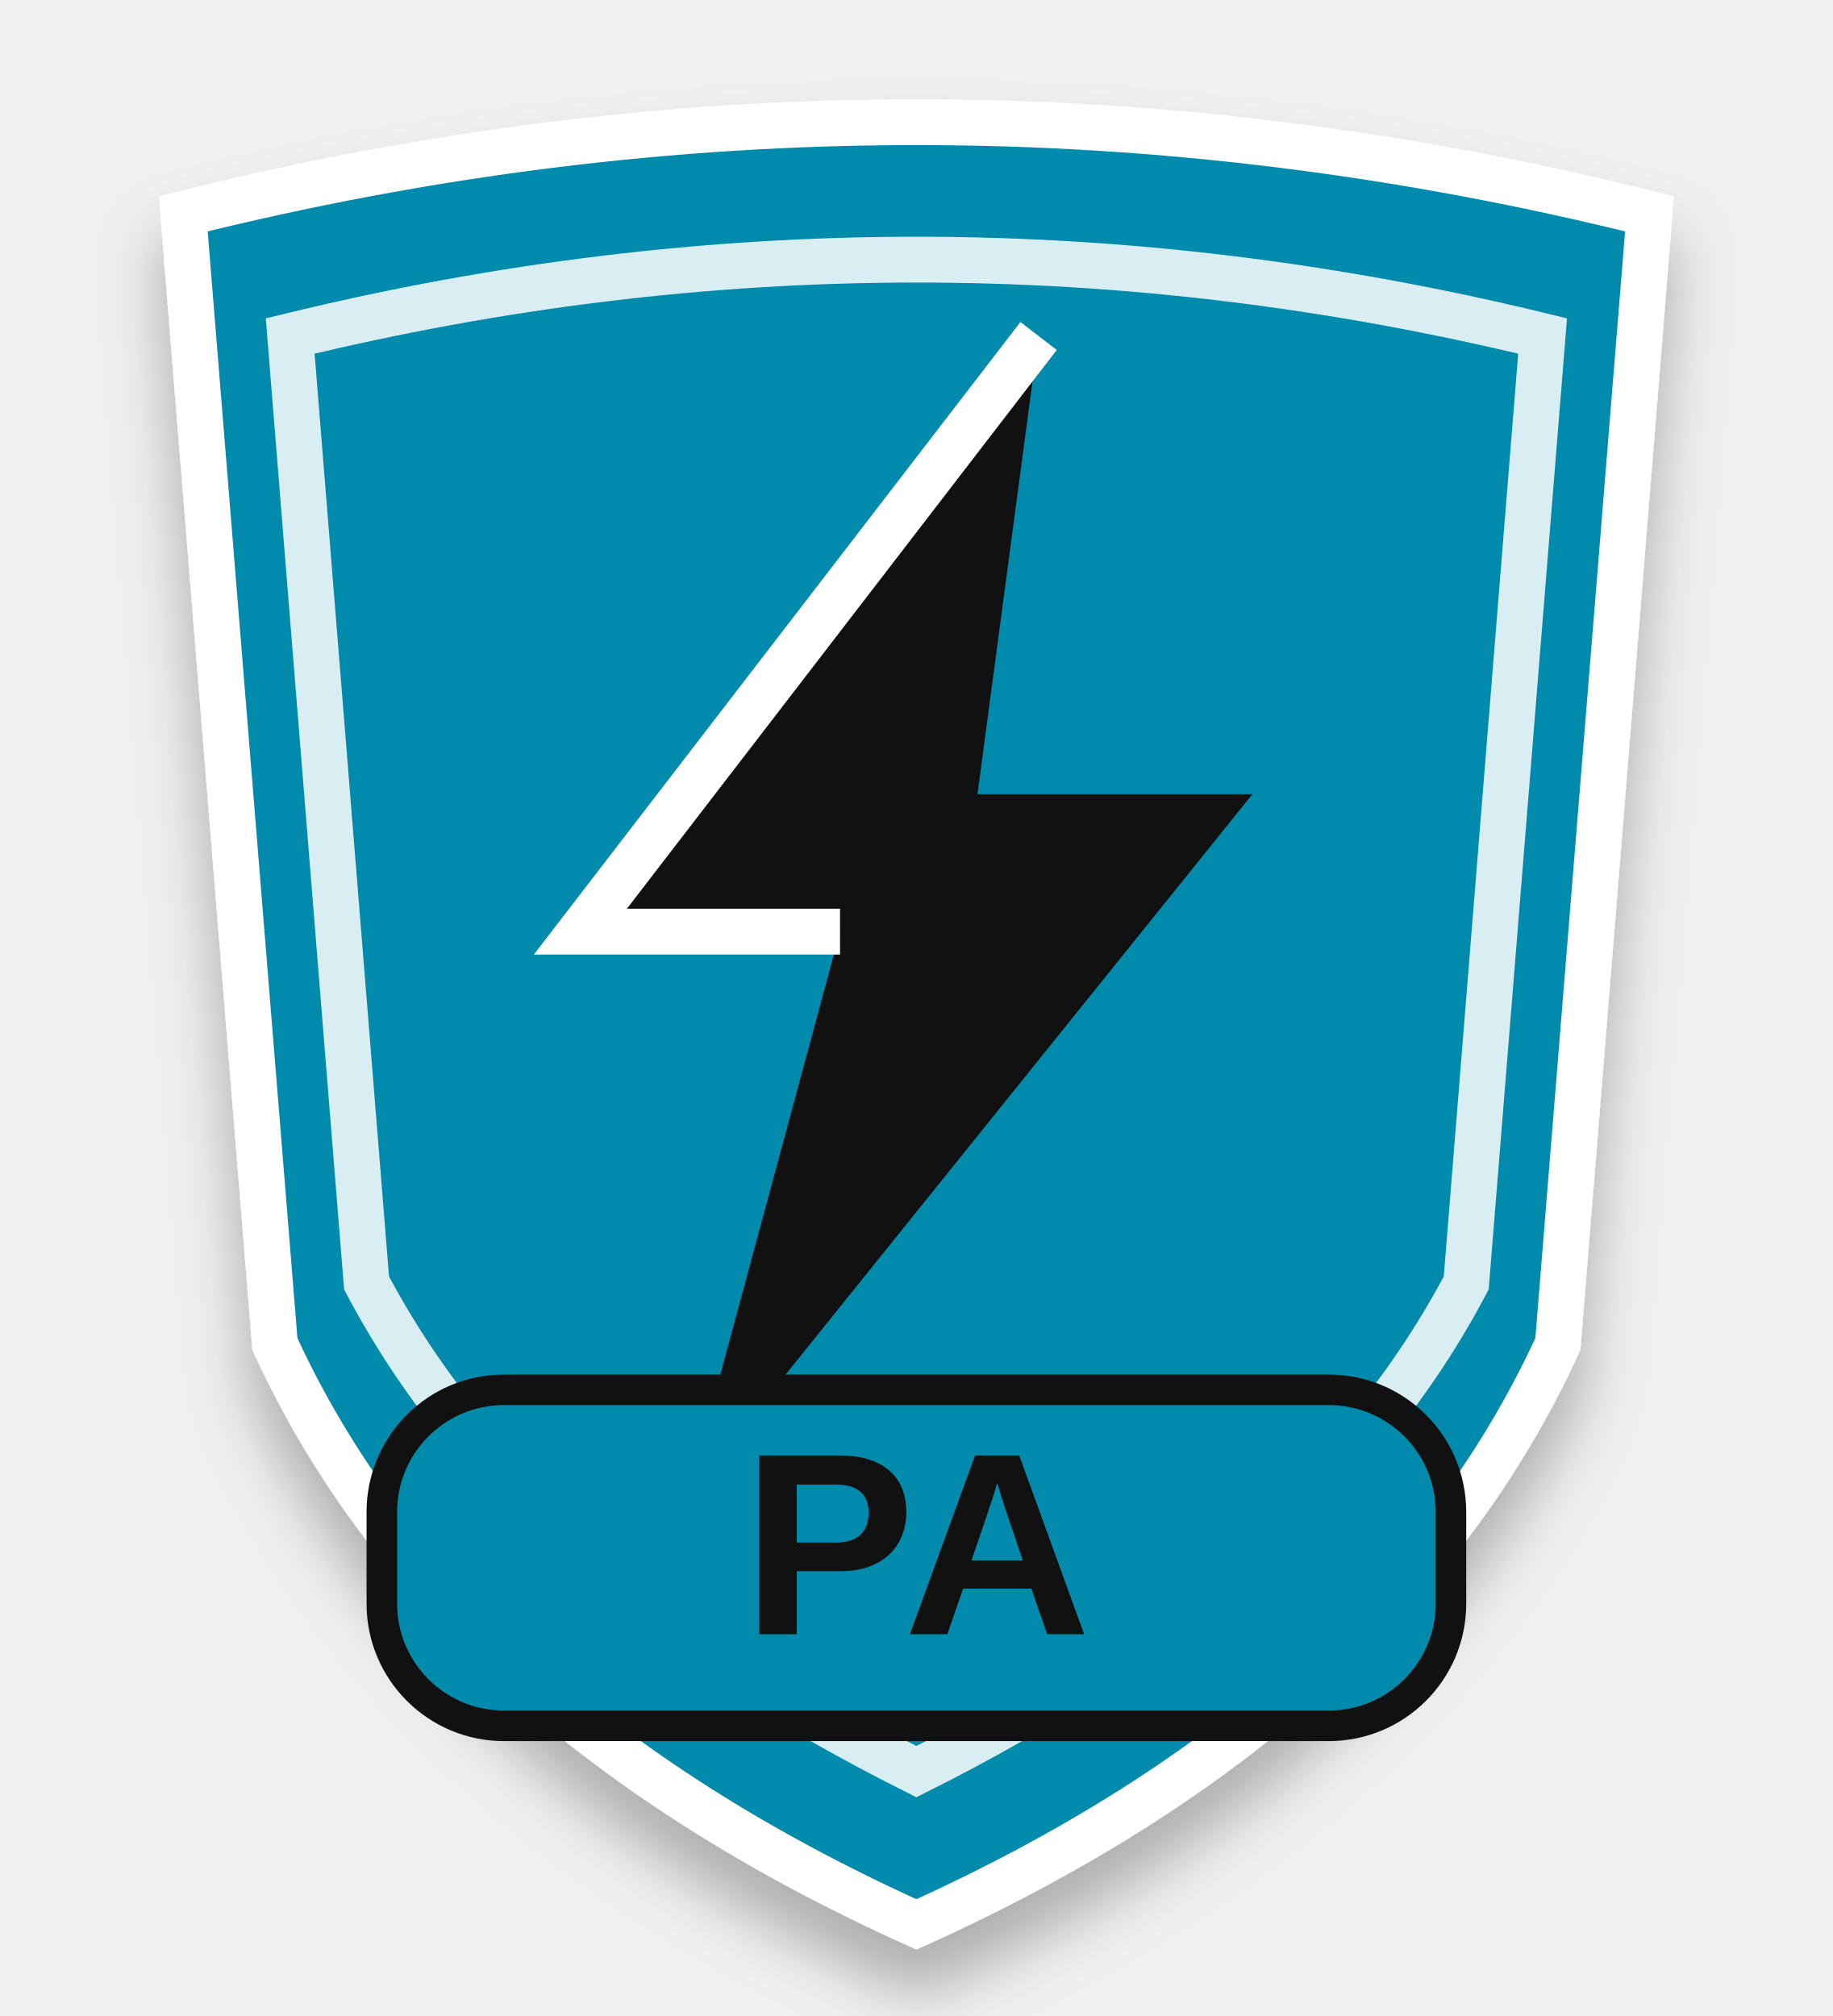
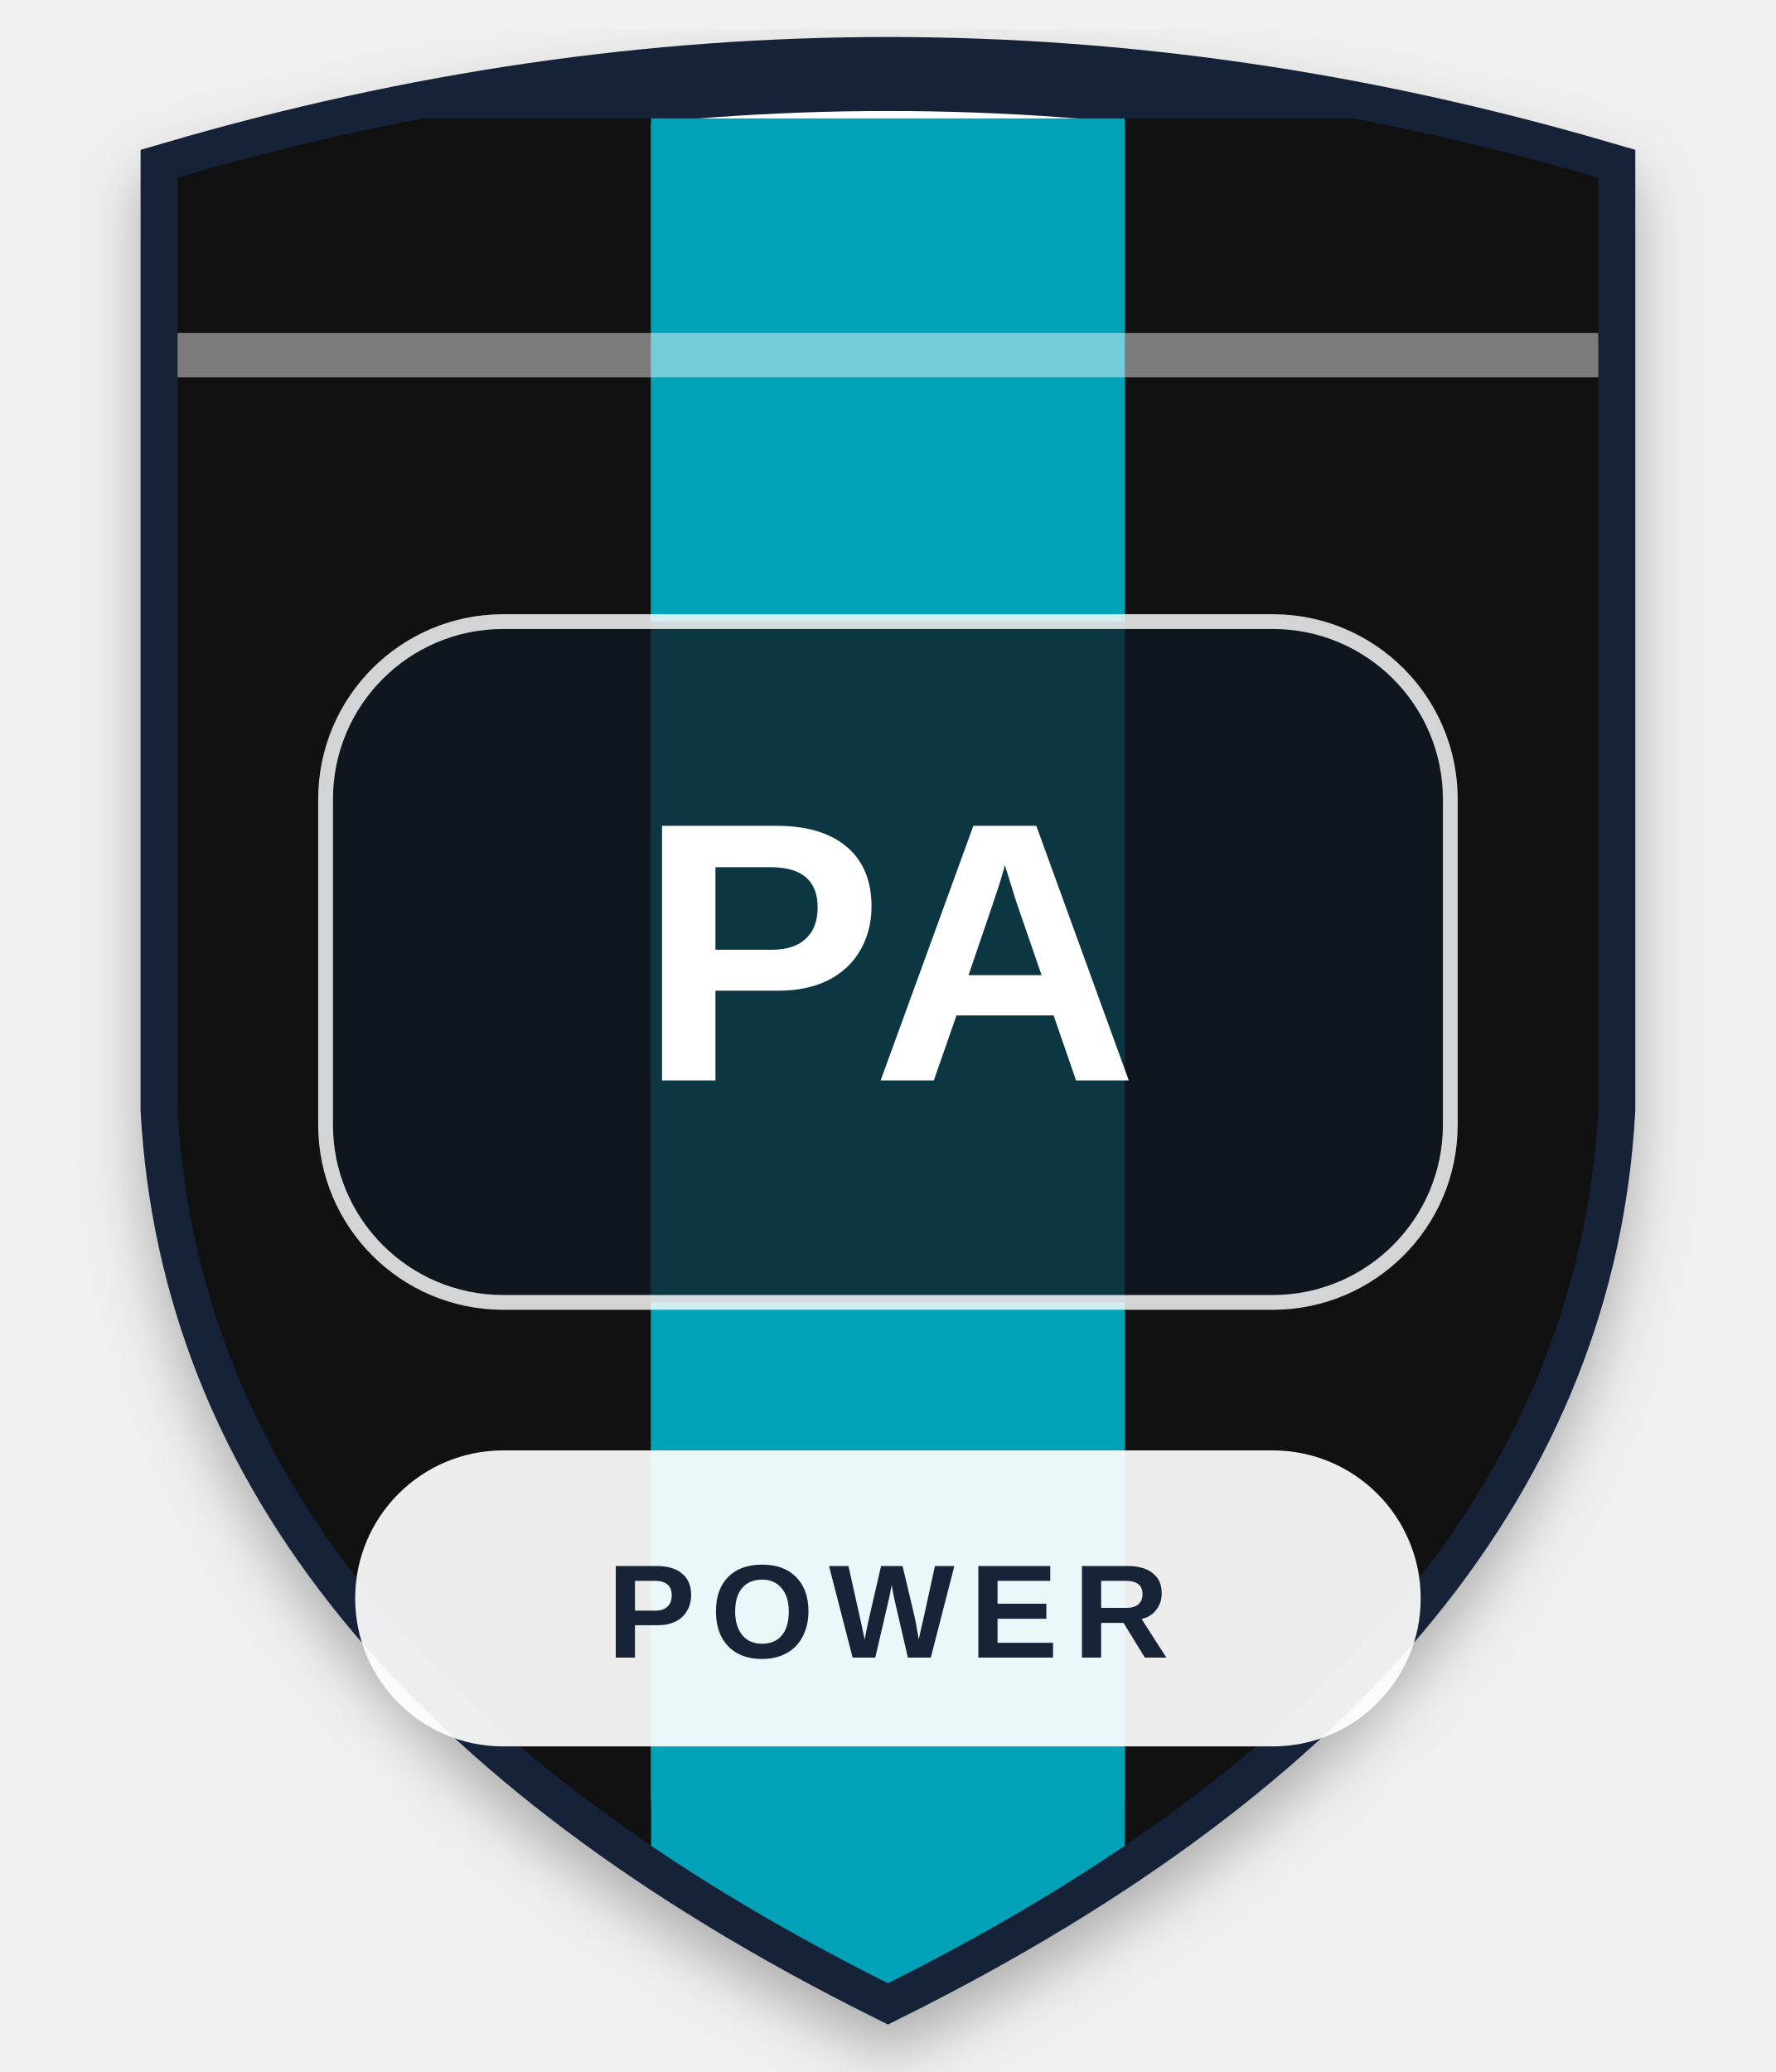
- <svg xmlns="http://www.w3.org/2000/svg" viewBox="0 0 120 132" role="img" aria-label="PA independent club mark">
+ <svg xmlns="http://www.w3.org/2000/svg" viewBox="0 0 120 140" role="img" aria-label="POWER club mark">
  <defs>
+     <clipPath id="shield">
+       <path d="M12 12 Q60 -2 108 12 V75 Q106 111 60 134 Q14 111 12 75 Z" />
+     </clipPath>
    <filter id="s">
-       <feDropShadow dx="0" dy="3" stdDeviation="2" flood-opacity=".28" />
+       <feDropShadow dx="0" dy="2" stdDeviation="2" flood-opacity=".28" />
    </filter>
  </defs>
-   <path d="M12 14 Q60 2 108 14 L102 88 Q91 112 60 126 Q29 112 18 88 Z" fill="#008AAB" stroke="#ffffff" stroke-width="3" filter="url(#s)" />
-   <path d="M19 22 Q60 12 101 22 L96 84 Q86 103 60 116 Q34 103 24 84 Z" fill="none" stroke="#FFFFFF" stroke-width="3" opacity=".85" />
-   <path d="M68 22 L38 61 H55 L45 98 L82 52 H64 Z" fill="#111111" />
-   <path d="M68 22 L38 61 H55" fill="none" stroke="#FFFFFF" stroke-width="3" />
-   <rect x="25" y="91" width="70" height="22" rx="8" fill="#008AAB" stroke="#111111" stroke-width="2" />
-   <text x="60" y="107" text-anchor="middle" font-family="Arial Black, Arial, sans-serif" font-size="17" font-weight="900" fill="#111111" letter-spacing=".5">PA</text>
+   <path d="M12 12 Q60 -2 108 12 V75 Q106 111 60 134 Q14 111 12 75 Z" fill="#fff" stroke="#172337" stroke-width="5" filter="url(#s)" />
+   <g clip-path="url(#shield)">
+     <rect x="10" y="8" width="34" height="128" fill="#111111" />
+     <rect x="44" y="8" width="32" height="128" fill="#00a2b8" />
+     <rect x="76" y="8" width="34" height="128" fill="#111111" />
+     <path d="M8 24 H112" stroke="rgba(255,255,255,.45)" stroke-width="3" />
+   </g>
+   <rect x="22" y="42" width="76" height="46" rx="12" fill="#101820" fill-opacity=".78" stroke="#fff" stroke-opacity=".82" />
+   <text x="60" y="73" text-anchor="middle" fill="#fff" font-family="Arial Black,Arial,sans-serif" font-size="25" font-weight="900" letter-spacing="1">PA</text>
+   <rect x="24" y="98" width="72" height="20" rx="10" fill="#fff" fill-opacity=".92" />
+   <text x="60" y="112" text-anchor="middle" fill="#172337" font-family="Arial,Helvetica,sans-serif" font-size="9" font-weight="900" letter-spacing="1">POWER</text>
</svg>
